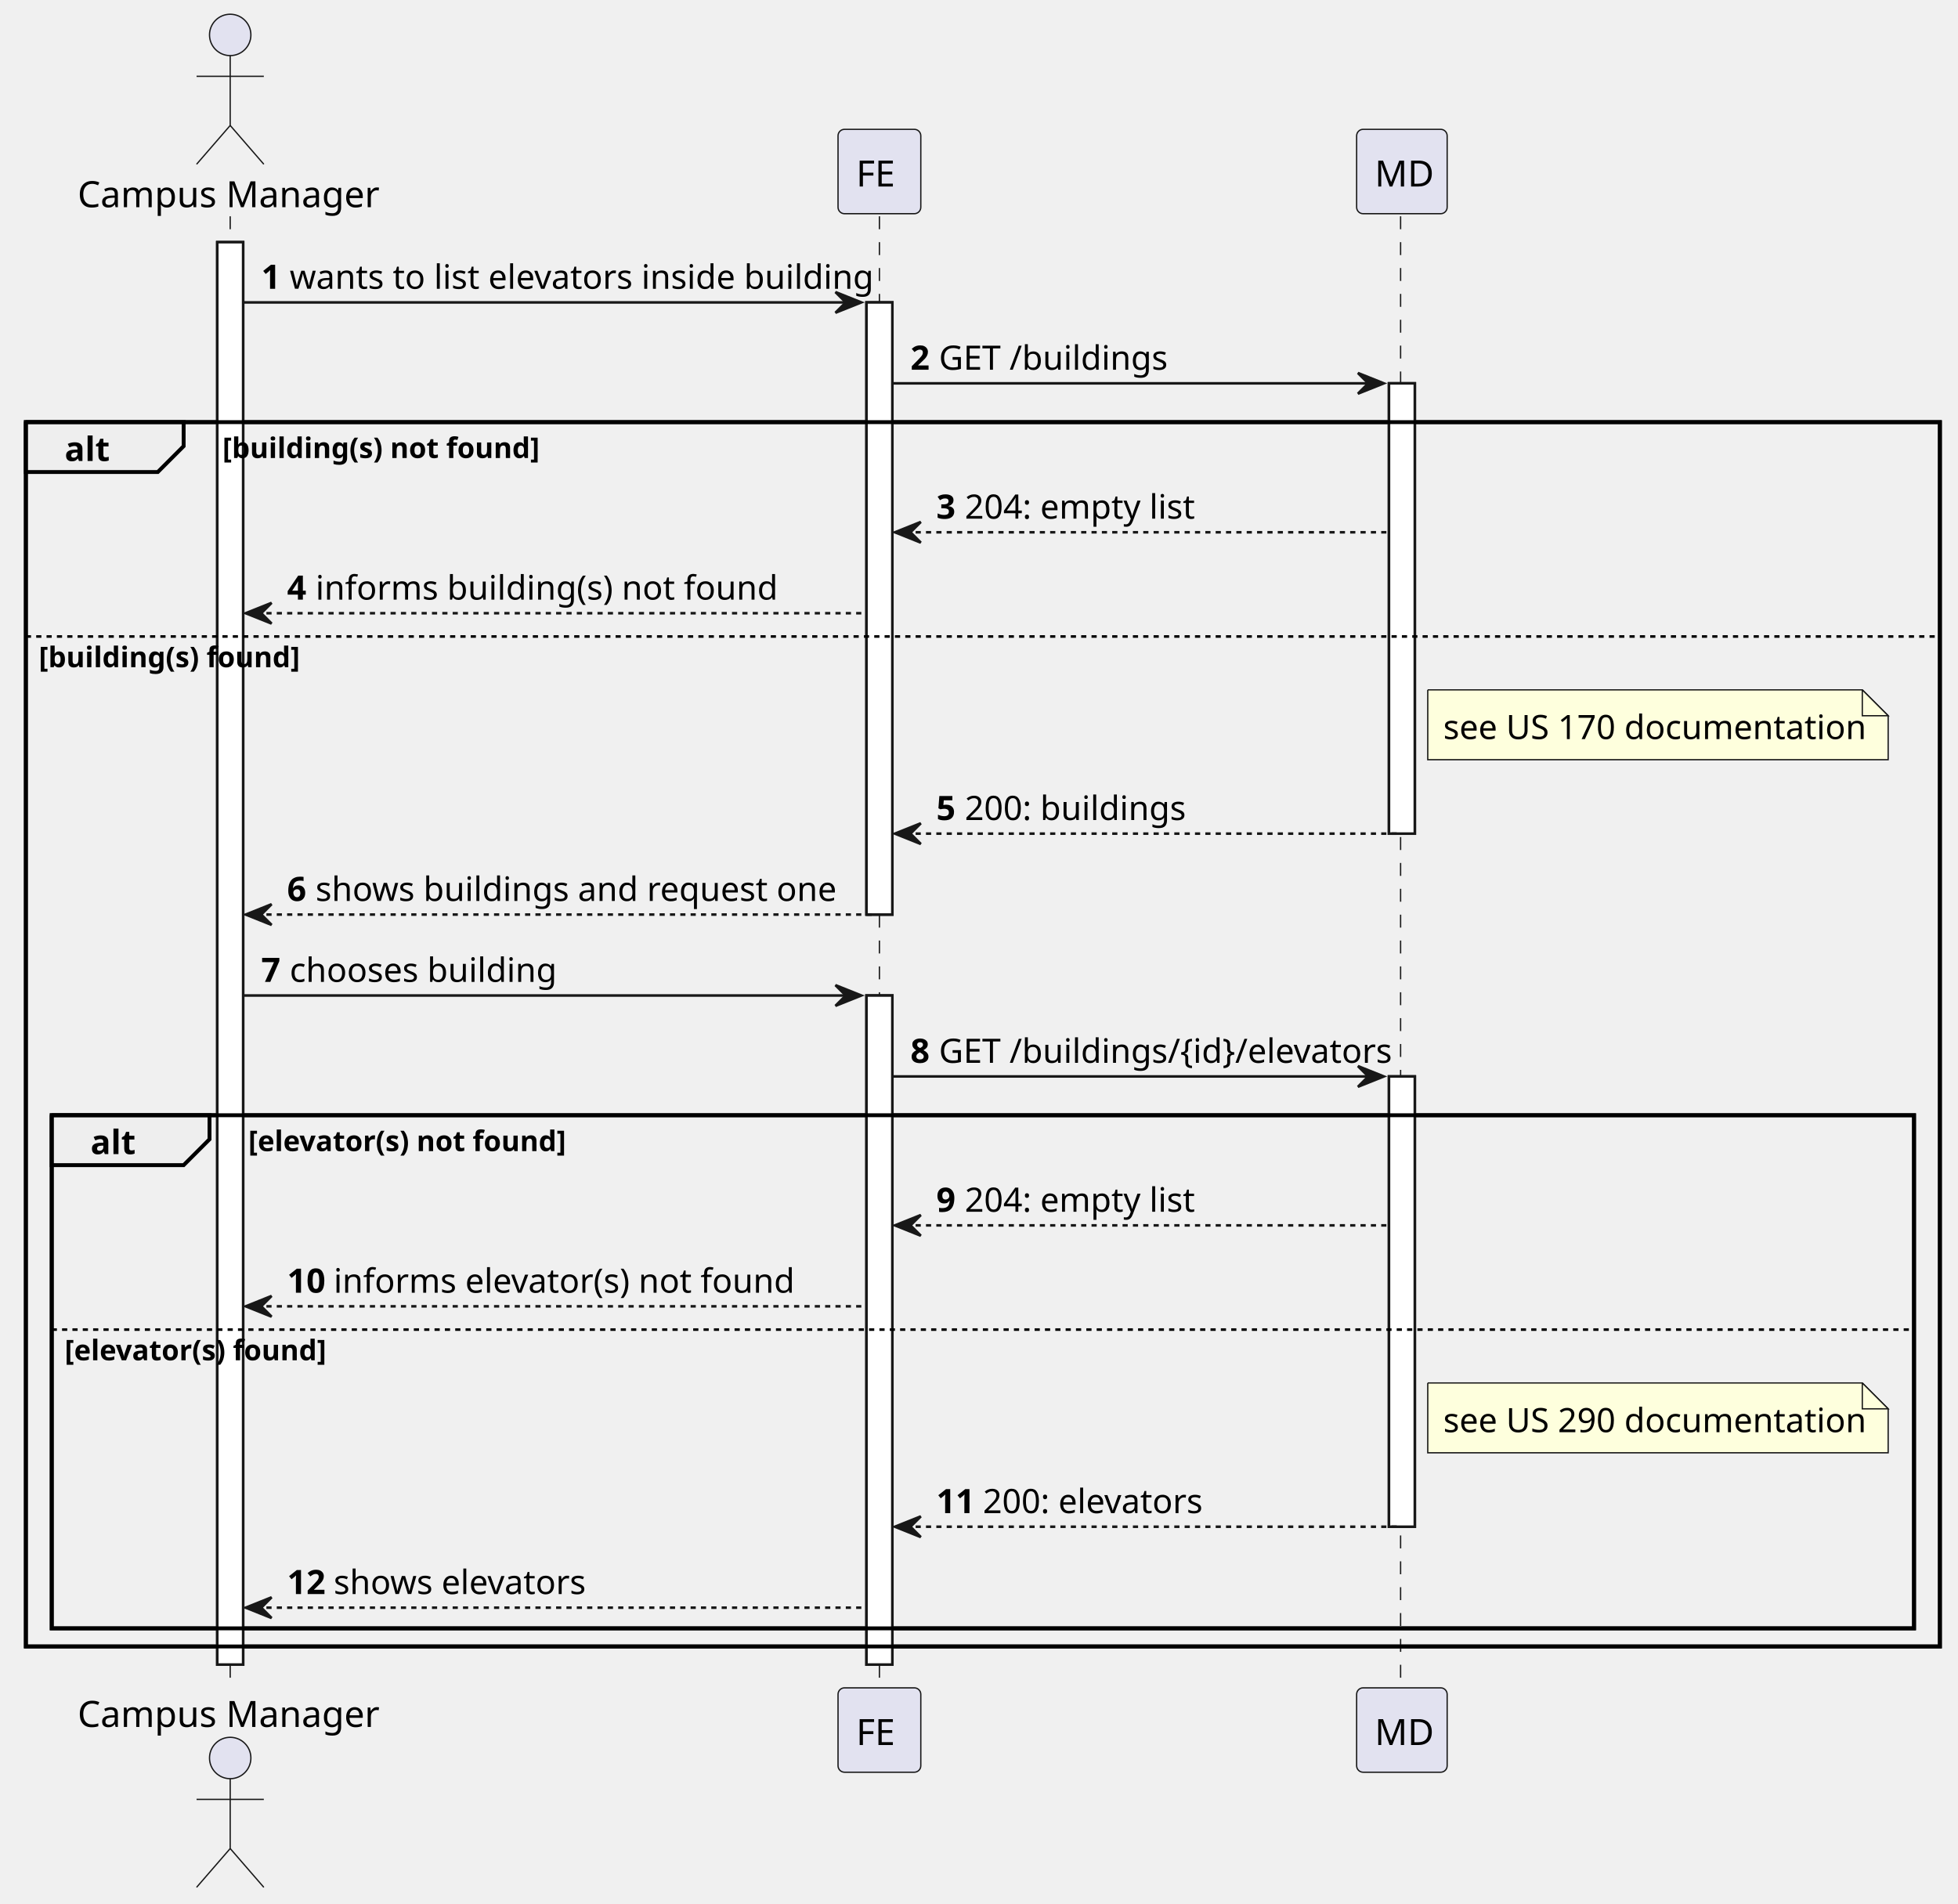
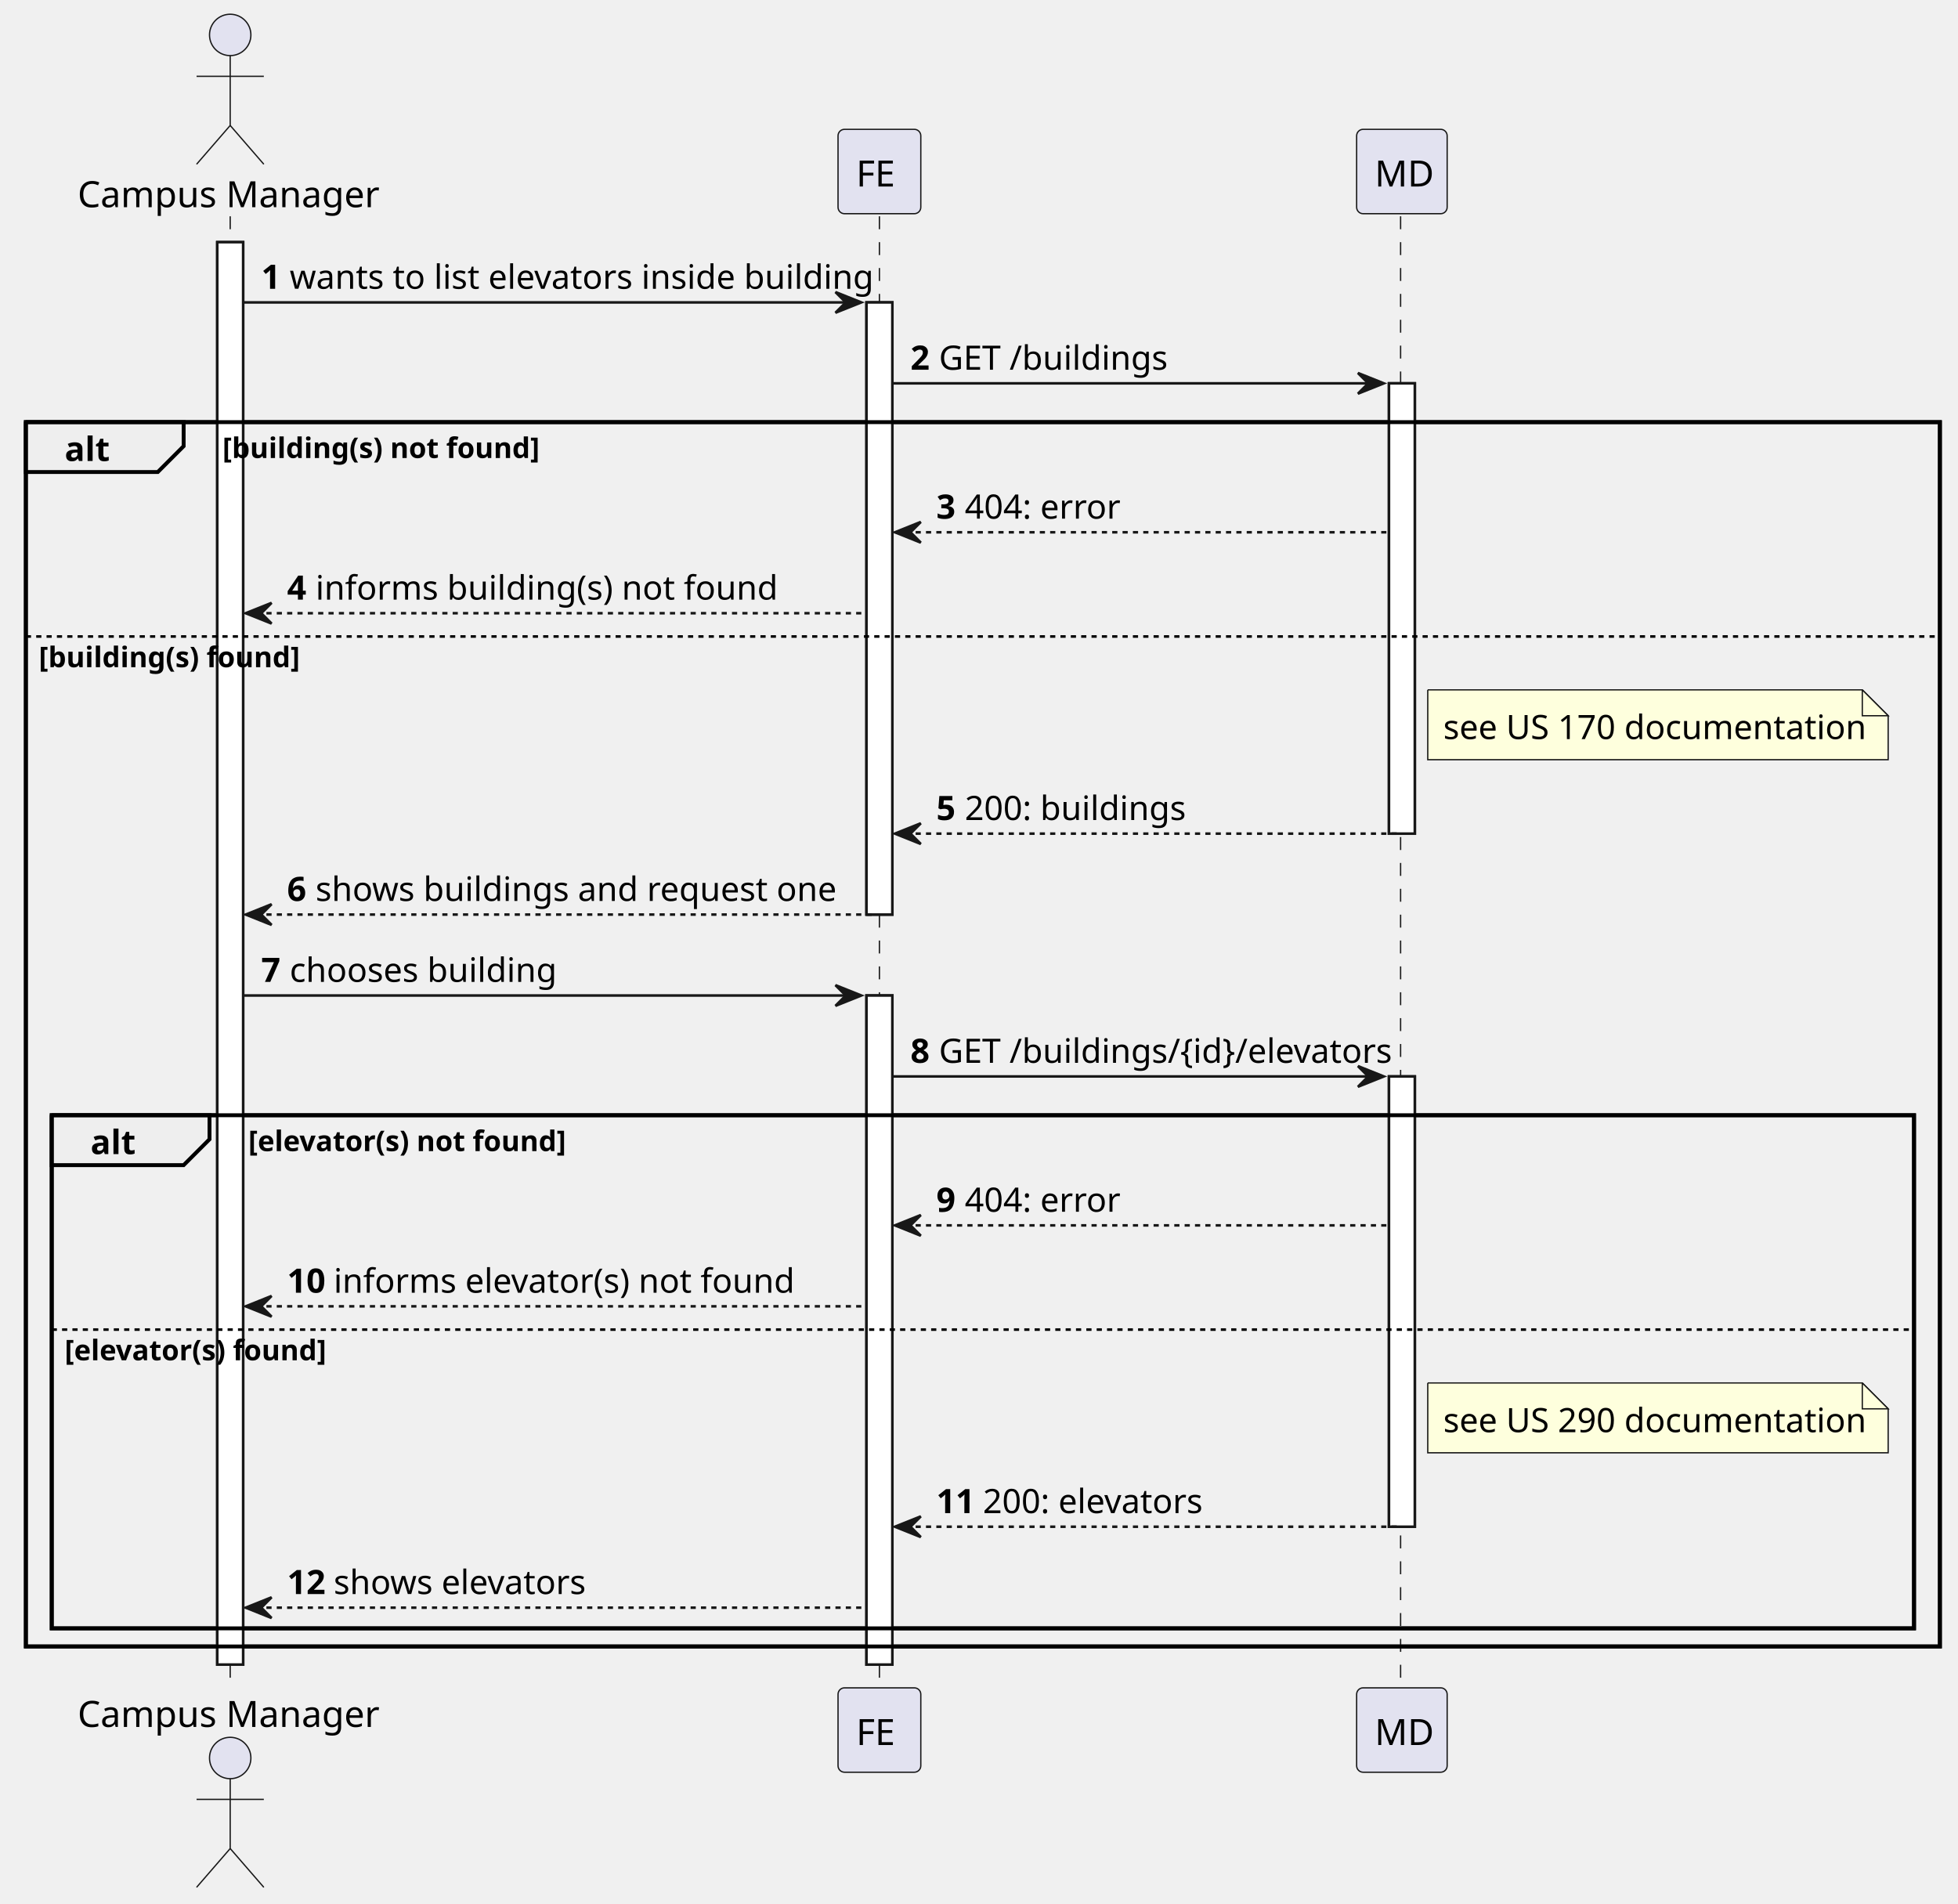
<svg xmlns="http://www.w3.org/2000/svg" contentStyleType="text/css" height="736px" preserveAspectRatio="none" style="width:757px;height:736px;background:#FFFFFF;" version="1.1" viewBox="0 0 757 736" width="757px" zoomAndPan="magnify">
  <defs />
  <g>
    <rect fill="#FFFFFF" height="549.918" style="stroke:#181818;stroke-width:1.0;" width="10" x="84" y="93.621" />
    <rect fill="#FFFFFF" height="236.668" style="stroke:#181818;stroke-width:1.0;" width="10" x="335" y="116.912" />
    <rect fill="#FFFFFF" height="258.668" style="stroke:#181818;stroke-width:1.0;" width="10" x="335" y="384.871" />
    <rect fill="#FFFFFF" height="174.086" style="stroke:#181818;stroke-width:1.0;" width="10" x="537" y="148.203" />
    <rect fill="#FFFFFF" height="174.086" style="stroke:#181818;stroke-width:1.0;" width="10" x="537" y="416.162" />
    <rect fill="none" height="473.336" style="stroke:#000000;stroke-width:1.5;" width="740" x="10" y="163.203" />
    <rect fill="none" height="198.377" style="stroke:#000000;stroke-width:1.5;" width="720" x="20" y="431.162" />
    <line style="stroke:#181818;stroke-width:0.5;stroke-dasharray:5.0,5.0;" x1="89" x2="89" y1="83.621" y2="653.539" />
    <line style="stroke:#181818;stroke-width:0.5;stroke-dasharray:5.0,5.0;" x1="340" x2="340" y1="83.621" y2="653.539" />
    <line style="stroke:#181818;stroke-width:0.5;stroke-dasharray:5.0,5.0;" x1="541.5" x2="541.5" y1="83.621" y2="653.539" />
    <text fill="#000000" font-family="sans-serif" font-size="14" lengthAdjust="spacing" textLength="112" x="30" y="80.107">Campus Manager</text>
    <ellipse cx="89" cy="13.5" fill="#E2E2F0" rx="8" ry="8" style="stroke:#181818;stroke-width:0.5;" />
    <path d="M89,21.5 L89,48.5 M76,29.5 L102,29.5 M89,48.5 L76,63.5 M89,48.5 L102,63.5 " fill="none" style="stroke:#181818;stroke-width:0.5;" />
    <text fill="#000000" font-family="sans-serif" font-size="14" lengthAdjust="spacing" textLength="112" x="30" y="667.646">Campus Manager</text>
    <ellipse cx="89" cy="679.66" fill="#E2E2F0" rx="8" ry="8" style="stroke:#181818;stroke-width:0.5;" />
    <path d="M89,687.66 L89,714.66 M76,695.66 L102,695.66 M89,714.66 L76,729.66 M89,714.66 L102,729.66 " fill="none" style="stroke:#181818;stroke-width:0.5;" />
    <rect fill="#E2E2F0" height="32.621" rx="2.5" ry="2.5" style="stroke:#181818;stroke-width:0.5;" width="32" x="324" y="50" />
    <text fill="#000000" font-family="sans-serif" font-size="14" lengthAdjust="spacing" textLength="18" x="331" y="72.107">FE</text>
    <rect fill="#E2E2F0" height="32.621" rx="2.5" ry="2.5" style="stroke:#181818;stroke-width:0.5;" width="32" x="324" y="652.539" />
    <text fill="#000000" font-family="sans-serif" font-size="14" lengthAdjust="spacing" textLength="18" x="331" y="674.646">FE</text>
    <rect fill="#E2E2F0" height="32.621" rx="2.5" ry="2.5" style="stroke:#181818;stroke-width:0.5;" width="35" x="524.5" y="50" />
    <text fill="#000000" font-family="sans-serif" font-size="14" lengthAdjust="spacing" textLength="21" x="531.5" y="72.107">MD</text>
    <rect fill="#E2E2F0" height="32.621" rx="2.5" ry="2.5" style="stroke:#181818;stroke-width:0.5;" width="35" x="524.5" y="652.539" />
    <text fill="#000000" font-family="sans-serif" font-size="14" lengthAdjust="spacing" textLength="21" x="531.5" y="674.646">MD</text>
    <rect fill="#FFFFFF" height="549.918" style="stroke:#181818;stroke-width:1.0;" width="10" x="84" y="93.621" />
    <rect fill="#FFFFFF" height="236.668" style="stroke:#181818;stroke-width:1.0;" width="10" x="335" y="116.912" />
    <rect fill="#FFFFFF" height="258.668" style="stroke:#181818;stroke-width:1.0;" width="10" x="335" y="384.871" />
    <rect fill="#FFFFFF" height="174.086" style="stroke:#181818;stroke-width:1.0;" width="10" x="537" y="148.203" />
    <rect fill="#FFFFFF" height="174.086" style="stroke:#181818;stroke-width:1.0;" width="10" x="537" y="416.162" />
    <polygon fill="#181818" points="323,112.912,333,116.912,323,120.912,327,116.912" style="stroke:#181818;stroke-width:1.0;" />
    <line style="stroke:#181818;stroke-width:1.0;" x1="94" x2="329" y1="116.912" y2="116.912" />
    <text fill="#000000" font-family="sans-serif" font-size="13" font-weight="bold" lengthAdjust="spacing" textLength="7" x="101" y="111.649">1</text>
    <text fill="#000000" font-family="sans-serif" font-size="13" lengthAdjust="spacing" textLength="211" x="112" y="111.649">wants to list elevators inside building</text>
    <polygon fill="#181818" points="525,144.203,535,148.203,525,152.203,529,148.203" style="stroke:#181818;stroke-width:1.0;" />
    <line style="stroke:#181818;stroke-width:1.0;" x1="345" x2="531" y1="148.203" y2="148.203" />
    <text fill="#000000" font-family="sans-serif" font-size="13" font-weight="bold" lengthAdjust="spacing" textLength="7" x="352" y="142.94">2</text>
    <text fill="#000000" font-family="sans-serif" font-size="13" lengthAdjust="spacing" textLength="85" x="363" y="142.94">GET /buildings</text>
    <path d="M10,163.203 L71,163.203 L71,172.494 L61,182.494 L10,182.494 L10,163.203 " fill="#EEEEEE" style="stroke:#000000;stroke-width:1.5;" />
    <rect fill="none" height="473.336" style="stroke:#000000;stroke-width:1.5;" width="740" x="10" y="163.203" />
    <text fill="#000000" font-family="sans-serif" font-size="13" font-weight="bold" lengthAdjust="spacing" textLength="16" x="25" y="178.231">alt</text>
    <text fill="#000000" font-family="sans-serif" font-size="11" font-weight="bold" lengthAdjust="spacing" textLength="123" x="86" y="177.073">[building(s) not found]</text>
    <polygon fill="#181818" points="356,201.785,346,205.785,356,209.785,352,205.785" style="stroke:#181818;stroke-width:1.0;" />
    <line style="stroke:#181818;stroke-width:1.0;stroke-dasharray:2.0,2.0;" x1="350" x2="536" y1="205.785" y2="205.785" />
    <text fill="#000000" font-family="sans-serif" font-size="13" font-weight="bold" lengthAdjust="spacing" textLength="7" x="362" y="200.523">3</text>
-     <text fill="#000000" font-family="sans-serif" font-size="13" lengthAdjust="spacing" textLength="86" x="373" y="200.523">204: empty list</text>
+     <text fill="#000000" font-family="sans-serif" font-size="13" lengthAdjust="spacing" textLength="55" x="373" y="200.523">404: error</text>
    <polygon fill="#181818" points="105,233.076,95,237.076,105,241.076,101,237.076" style="stroke:#181818;stroke-width:1.0;" />
    <line style="stroke:#181818;stroke-width:1.0;stroke-dasharray:2.0,2.0;" x1="99" x2="334" y1="237.076" y2="237.076" />
    <text fill="#000000" font-family="sans-serif" font-size="13" font-weight="bold" lengthAdjust="spacing" textLength="7" x="111" y="231.814">4</text>
    <text fill="#000000" font-family="sans-serif" font-size="13" lengthAdjust="spacing" textLength="162" x="122" y="231.814">informs building(s) not found</text>
    <line style="stroke:#000000;stroke-width:1.0;stroke-dasharray:2.0,2.0;" x1="10" x2="750" y1="246.076" y2="246.076" />
    <text fill="#000000" font-family="sans-serif" font-size="11" font-weight="bold" lengthAdjust="spacing" textLength="102" x="15" y="257.946">[building(s) found]</text>
    <path d="M552,266.707 L552,293.707 L730,293.707 L730,276.707 L720,266.707 L552,266.707 " fill="#FEFFDD" style="stroke:#181818;stroke-width:0.5;" />
    <path d="M720,266.707 L720,276.707 L730,276.707 L720,266.707 " fill="#FEFFDD" style="stroke:#181818;stroke-width:0.5;" />
    <text fill="#000000" font-family="sans-serif" font-size="13" lengthAdjust="spacing" textLength="157" x="558" y="285.735">see US 170 documentation</text>
    <polygon fill="#181818" points="356,318.289,346,322.289,356,326.289,352,322.289" style="stroke:#181818;stroke-width:1.0;" />
    <line style="stroke:#181818;stroke-width:1.0;stroke-dasharray:2.0,2.0;" x1="350" x2="541" y1="322.289" y2="322.289" />
    <text fill="#000000" font-family="sans-serif" font-size="13" font-weight="bold" lengthAdjust="spacing" textLength="7" x="362" y="317.026">5</text>
    <text fill="#000000" font-family="sans-serif" font-size="13" lengthAdjust="spacing" textLength="80" x="373" y="317.026">200: buildings</text>
    <polygon fill="#181818" points="105,349.58,95,353.58,105,357.58,101,353.58" style="stroke:#181818;stroke-width:1.0;" />
    <line style="stroke:#181818;stroke-width:1.0;stroke-dasharray:2.0,2.0;" x1="99" x2="339" y1="353.58" y2="353.58" />
    <text fill="#000000" font-family="sans-serif" font-size="13" font-weight="bold" lengthAdjust="spacing" textLength="7" x="111" y="348.317">6</text>
    <text fill="#000000" font-family="sans-serif" font-size="13" lengthAdjust="spacing" textLength="189" x="122" y="348.317">shows buildings and request one</text>
    <polygon fill="#181818" points="323,380.871,333,384.871,323,388.871,327,384.871" style="stroke:#181818;stroke-width:1.0;" />
    <line style="stroke:#181818;stroke-width:1.0;" x1="94" x2="329" y1="384.871" y2="384.871" />
    <text fill="#000000" font-family="sans-serif" font-size="13" font-weight="bold" lengthAdjust="spacing" textLength="7" x="101" y="379.608">7</text>
    <text fill="#000000" font-family="sans-serif" font-size="13" lengthAdjust="spacing" textLength="97" x="112" y="379.608">chooses building</text>
    <polygon fill="#181818" points="525,412.162,535,416.162,525,420.162,529,416.162" style="stroke:#181818;stroke-width:1.0;" />
    <line style="stroke:#181818;stroke-width:1.0;" x1="345" x2="531" y1="416.162" y2="416.162" />
    <text fill="#000000" font-family="sans-serif" font-size="13" font-weight="bold" lengthAdjust="spacing" textLength="7" x="352" y="410.899">8</text>
    <text fill="#000000" font-family="sans-serif" font-size="13" lengthAdjust="spacing" textLength="162" x="363" y="410.899">GET /buildings/{id}/elevators</text>
    <path d="M20,431.162 L81,431.162 L81,440.453 L71,450.453 L20,450.453 L20,431.162 " fill="#EEEEEE" style="stroke:#000000;stroke-width:1.5;" />
    <rect fill="none" height="198.377" style="stroke:#000000;stroke-width:1.5;" width="720" x="20" y="431.162" />
    <text fill="#000000" font-family="sans-serif" font-size="13" font-weight="bold" lengthAdjust="spacing" textLength="16" x="35" y="446.19">alt</text>
    <text fill="#000000" font-family="sans-serif" font-size="11" font-weight="bold" lengthAdjust="spacing" textLength="124" x="96" y="445.032">[elevator(s) not found]</text>
    <polygon fill="#181818" points="356,469.744,346,473.744,356,477.744,352,473.744" style="stroke:#181818;stroke-width:1.0;" />
    <line style="stroke:#181818;stroke-width:1.0;stroke-dasharray:2.0,2.0;" x1="350" x2="536" y1="473.744" y2="473.744" />
    <text fill="#000000" font-family="sans-serif" font-size="13" font-weight="bold" lengthAdjust="spacing" textLength="7" x="362" y="468.481">9</text>
-     <text fill="#000000" font-family="sans-serif" font-size="13" lengthAdjust="spacing" textLength="86" x="373" y="468.481">204: empty list</text>
+     <text fill="#000000" font-family="sans-serif" font-size="13" lengthAdjust="spacing" textLength="55" x="373" y="468.481">404: error</text>
    <polygon fill="#181818" points="105,501.035,95,505.035,105,509.035,101,505.035" style="stroke:#181818;stroke-width:1.0;" />
    <line style="stroke:#181818;stroke-width:1.0;stroke-dasharray:2.0,2.0;" x1="99" x2="334" y1="505.035" y2="505.035" />
    <text fill="#000000" font-family="sans-serif" font-size="13" font-weight="bold" lengthAdjust="spacing" textLength="14" x="111" y="499.772">10</text>
    <text fill="#000000" font-family="sans-serif" font-size="13" lengthAdjust="spacing" textLength="162" x="129" y="499.772">informs elevator(s) not found</text>
    <line style="stroke:#000000;stroke-width:1.0;stroke-dasharray:2.0,2.0;" x1="20" x2="740" y1="514.035" y2="514.035" />
    <text fill="#000000" font-family="sans-serif" font-size="11" font-weight="bold" lengthAdjust="spacing" textLength="103" x="25" y="525.905">[elevator(s) found]</text>
    <path d="M552,534.666 L552,561.666 L730,561.666 L730,544.666 L720,534.666 L552,534.666 " fill="#FEFFDD" style="stroke:#181818;stroke-width:0.5;" />
    <path d="M720,534.666 L720,544.666 L730,544.666 L720,534.666 " fill="#FEFFDD" style="stroke:#181818;stroke-width:0.5;" />
    <text fill="#000000" font-family="sans-serif" font-size="13" lengthAdjust="spacing" textLength="157" x="558" y="553.694">see US 290 documentation</text>
    <polygon fill="#181818" points="356,586.248,346,590.248,356,594.248,352,590.248" style="stroke:#181818;stroke-width:1.0;" />
    <line style="stroke:#181818;stroke-width:1.0;stroke-dasharray:2.0,2.0;" x1="350" x2="541" y1="590.248" y2="590.248" />
    <text fill="#000000" font-family="sans-serif" font-size="13" font-weight="bold" lengthAdjust="spacing" textLength="14" x="362" y="584.985">11</text>
    <text fill="#000000" font-family="sans-serif" font-size="13" lengthAdjust="spacing" textLength="80" x="380" y="584.985">200: elevators</text>
    <polygon fill="#181818" points="105,617.539,95,621.539,105,625.539,101,621.539" style="stroke:#181818;stroke-width:1.0;" />
    <line style="stroke:#181818;stroke-width:1.0;stroke-dasharray:2.0,2.0;" x1="99" x2="334" y1="621.539" y2="621.539" />
    <text fill="#000000" font-family="sans-serif" font-size="13" font-weight="bold" lengthAdjust="spacing" textLength="14" x="111" y="616.276">12</text>
    <text fill="#000000" font-family="sans-serif" font-size="13" lengthAdjust="spacing" textLength="92" x="129" y="616.276">shows elevators</text>
  </g>
</svg>
